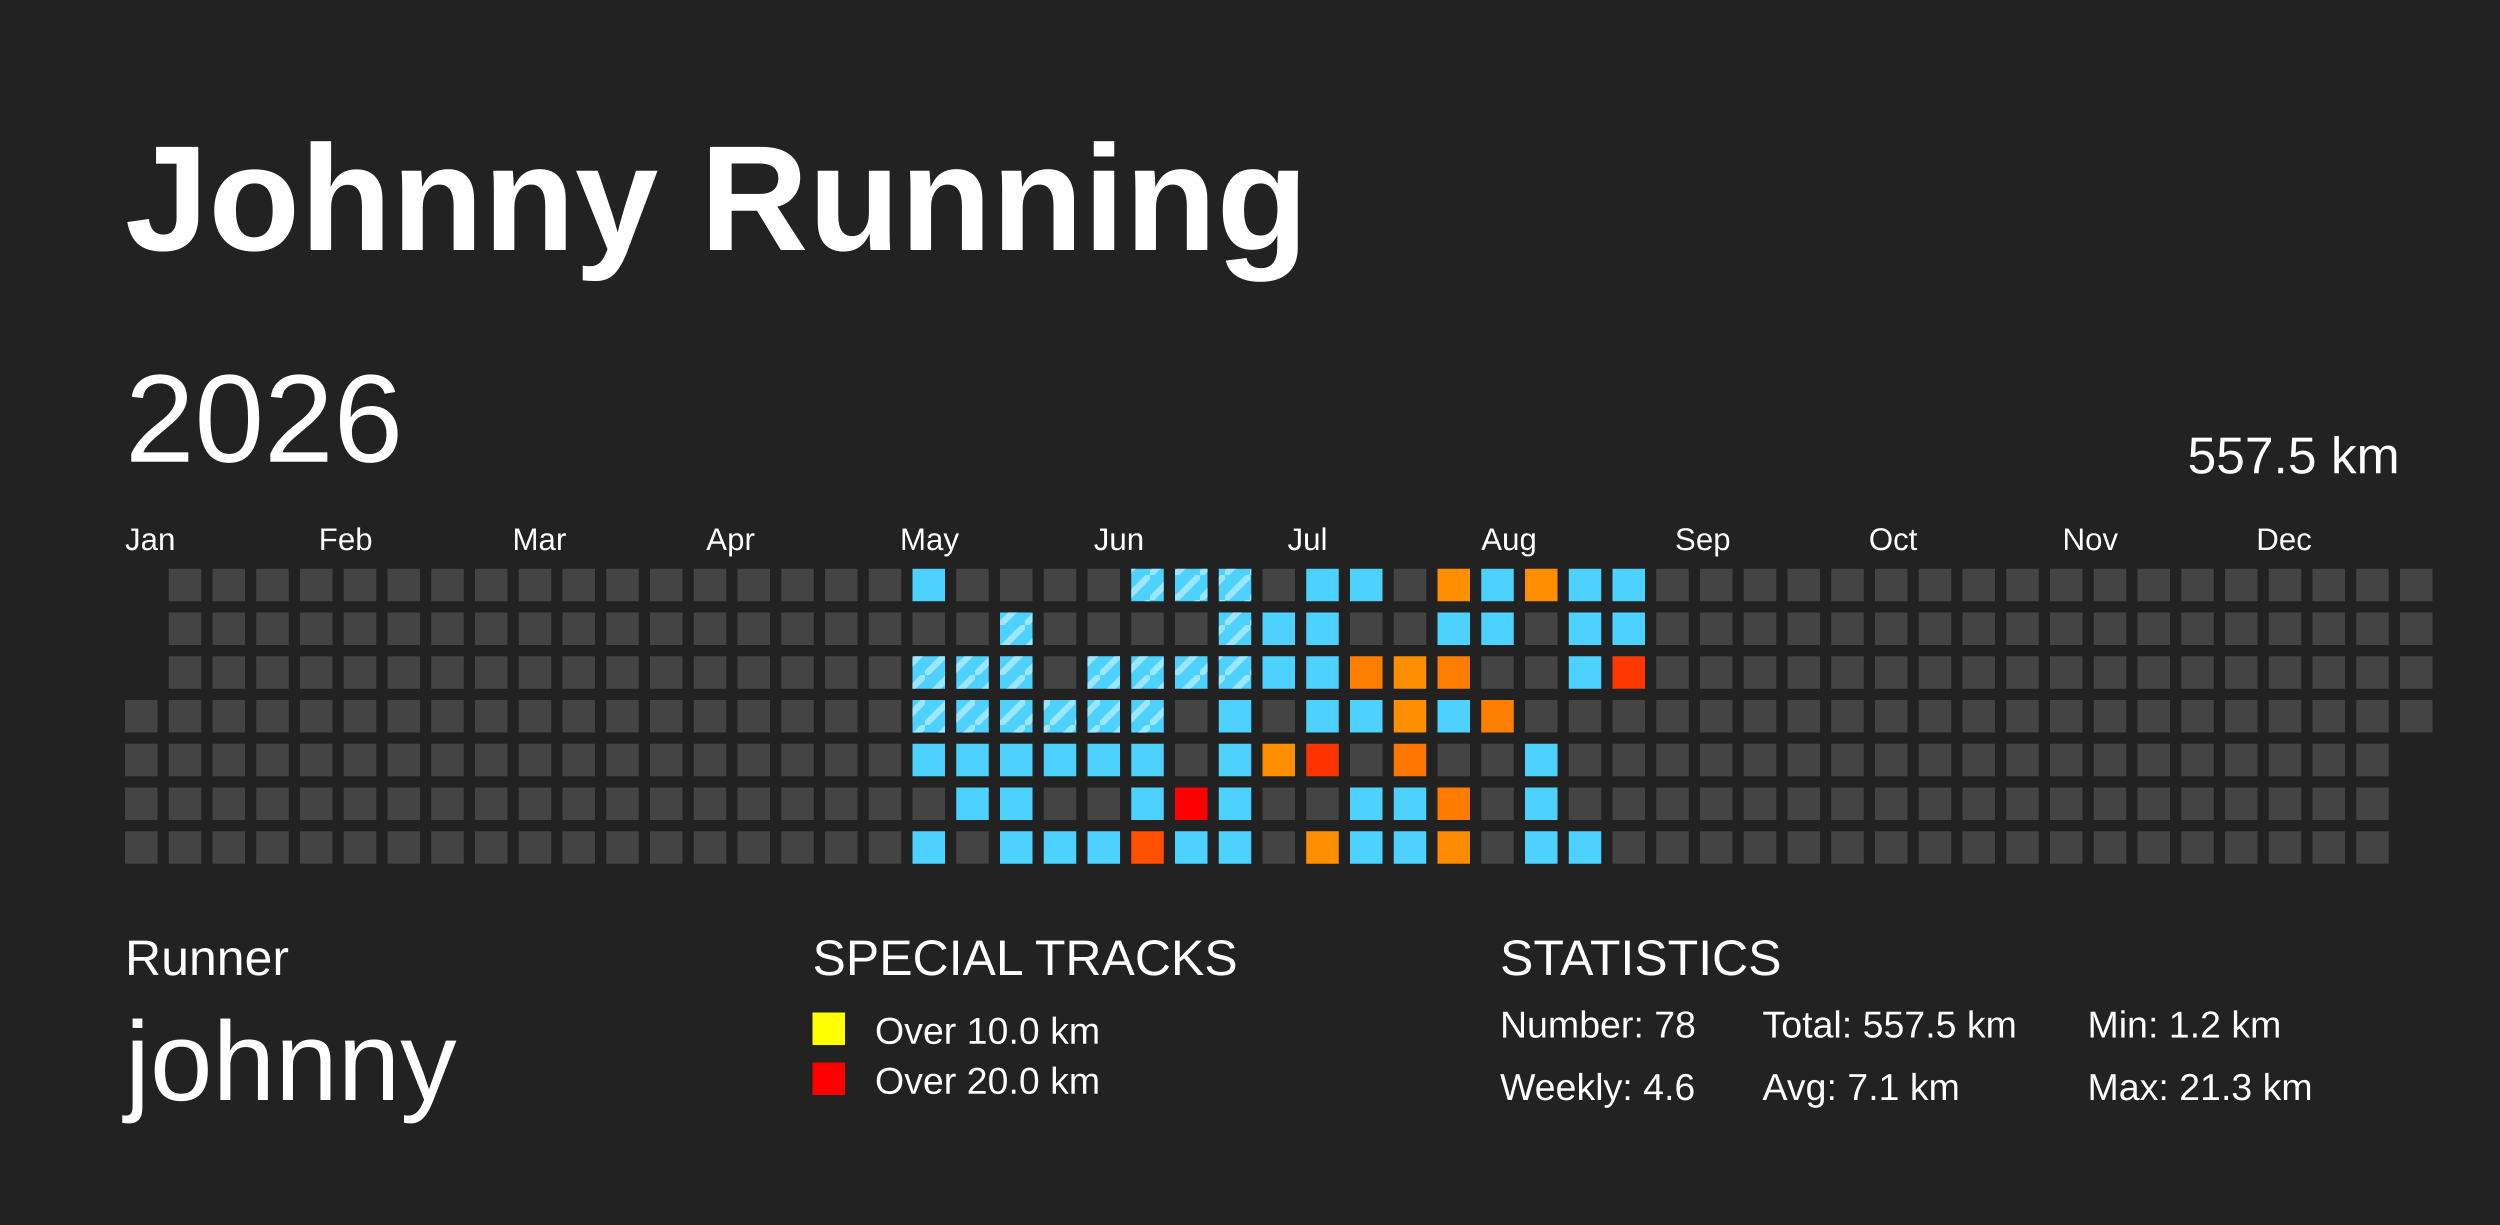
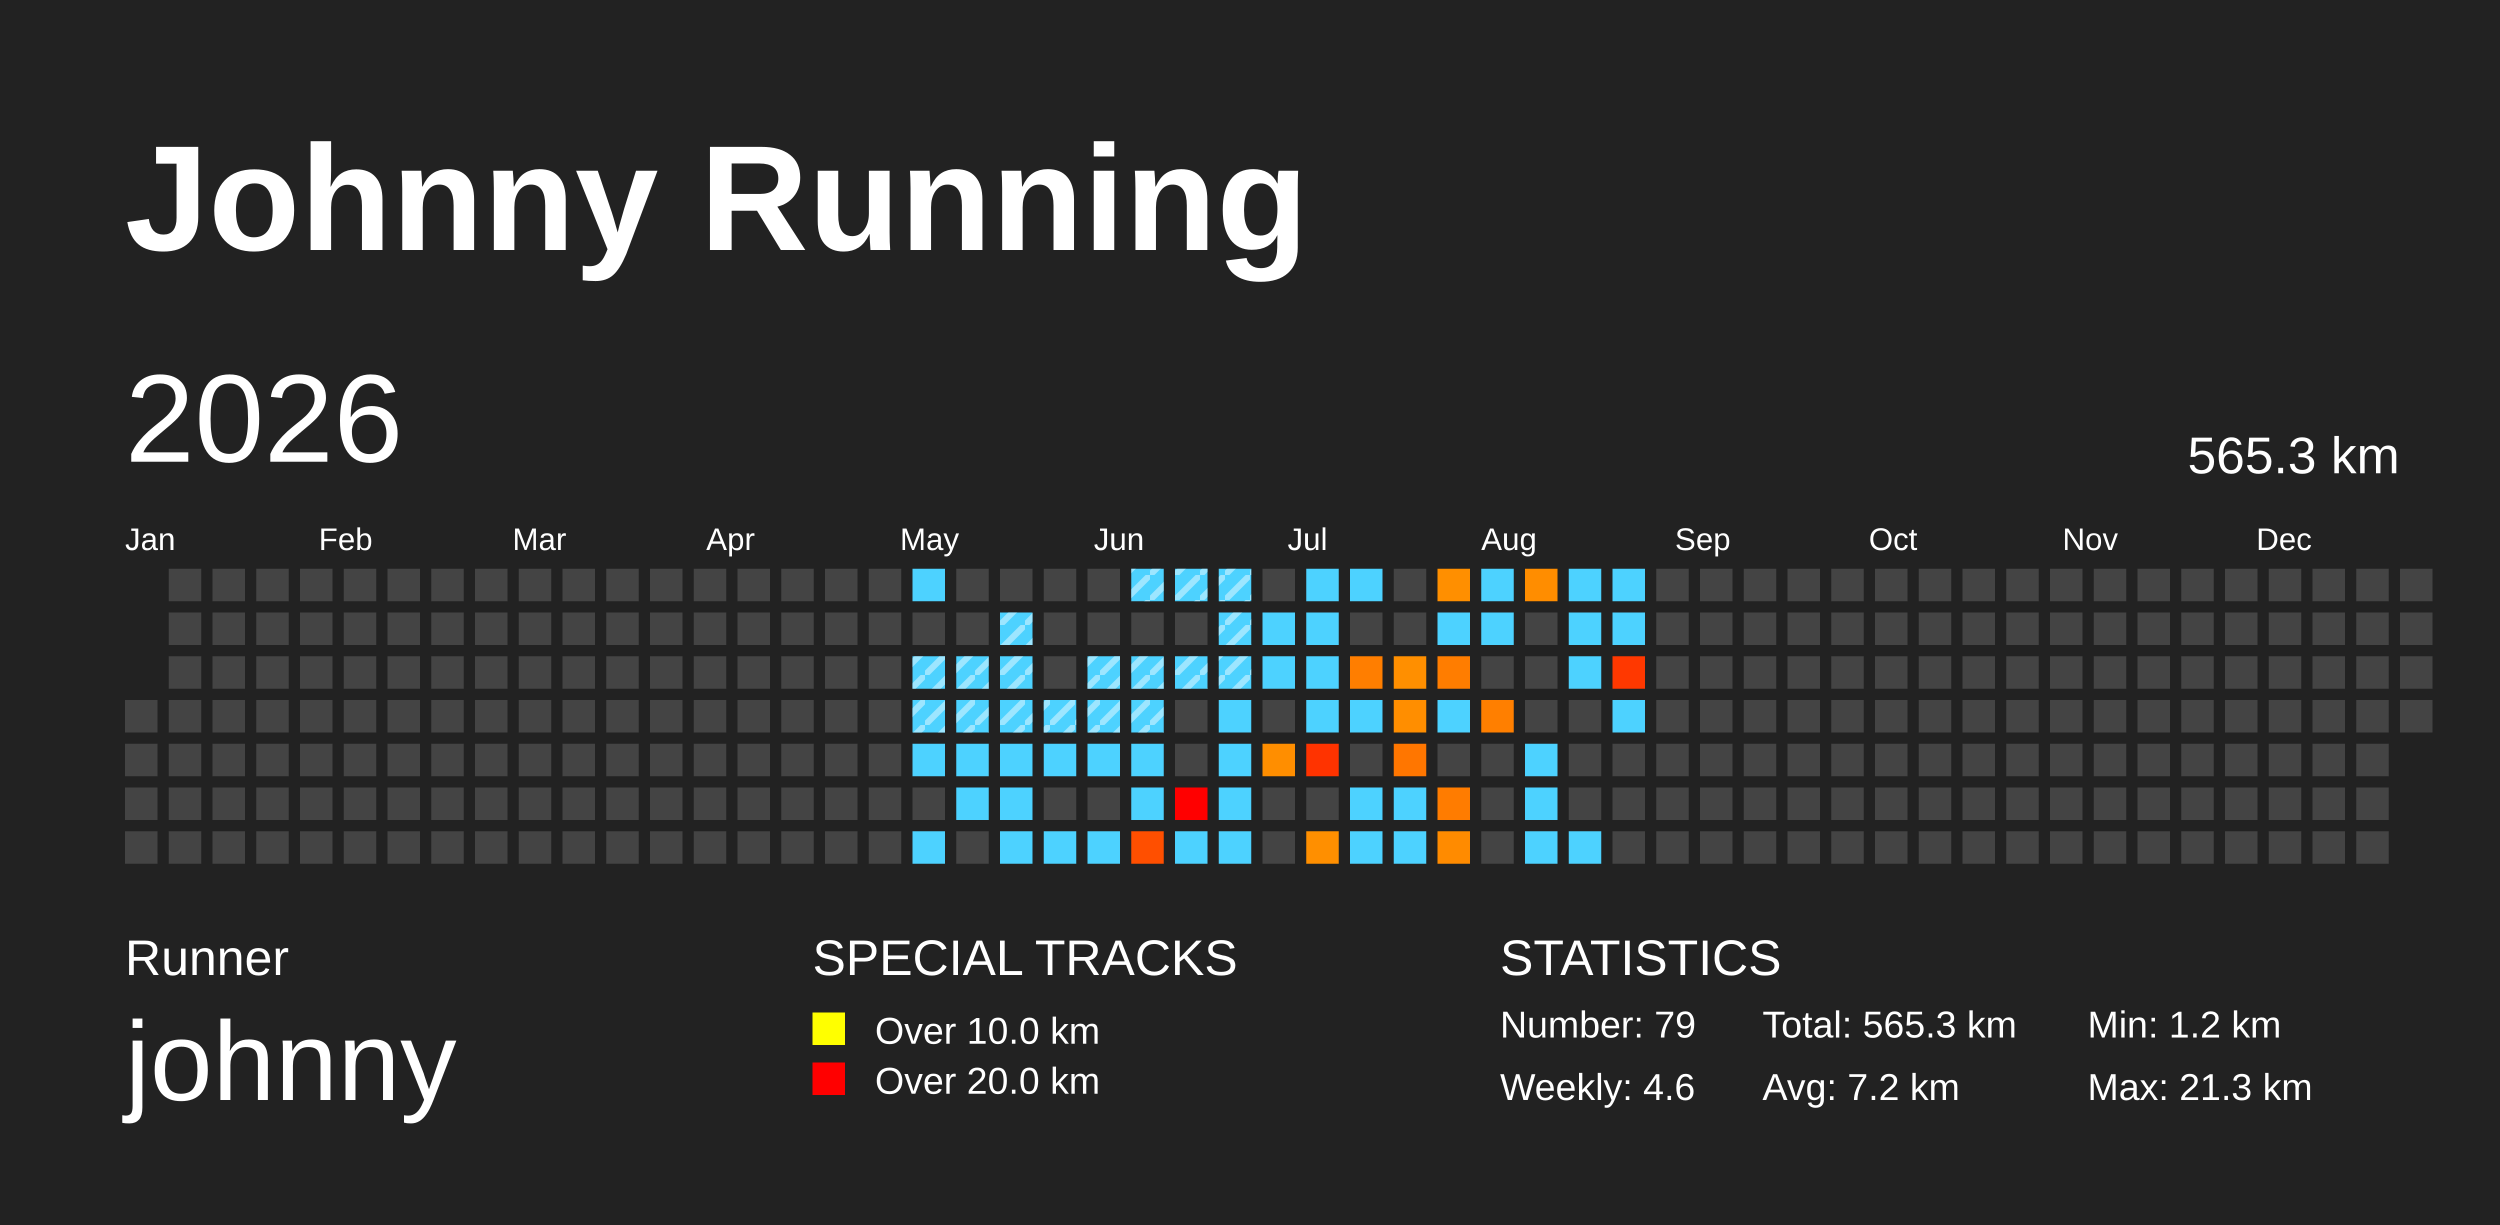
<svg xmlns="http://www.w3.org/2000/svg" baseProfile="full" height="98mm" version="1.1" viewBox="0,0,200,98" width="200mm">
  <defs>
    <pattern height="2" id="indoor-stripe" patternUnits="userSpaceOnUse" width="2">
      <line stroke="white" stroke-opacity="0.45" stroke-width="0.5" x1="0" x2="2" y1="2" y2="0" />
    </pattern>
  </defs>
  <rect fill="#222222" height="98" width="200" x="0" y="0" />
  <text fill="#FFFFFF" style="font-size:12px; font-family:Arial; font-weight:bold;" x="10" y="20">Johnny Running</text>
  <text fill="#FFFFFF" style="font-size:4px; font-family:Arial" x="10" y="78">Runner</text>
  <text fill="#FFFFFF" style="font-size:9px; font-family:Arial" x="10" y="88">johnny</text>
  <text fill="#FFFFFF" style="font-size:4px; font-family:Arial" x="65" y="78">SPECIAL TRACKS</text>
  <rect fill="yellow" height="2.6" width="2.6" x="65" y="81" />
  <text fill="#FFFFFF" style="font-size:3px; font-family:Arial" x="70" y="83.5">Over 10.0 km</text>
  <rect fill="red" height="2.6" width="2.6" x="65" y="85" />
  <text fill="#FFFFFF" style="font-size:3px; font-family:Arial" x="70" y="87.5">Over 20.0 km</text>
  <text fill="#FFFFFF" style="font-size:4px; font-family:Arial" x="120" y="78">STATISTICS</text>
-   <text fill="#FFFFFF" style="font-size:3px; font-family:Arial" x="120" y="83">Number: 78</text>
+   <text fill="#FFFFFF" style="font-size:3px; font-family:Arial" x="120" y="83">Number: 79</text>
  <text fill="#FFFFFF" style="font-size:3px; font-family:Arial" x="120" y="88">Weekly: 4.6</text>
-   <text fill="#FFFFFF" style="font-size:3px; font-family:Arial" x="141" y="83">Total: 557.5 km</text>
-   <text fill="#FFFFFF" style="font-size:3px; font-family:Arial" x="141" y="88">Avg: 7.1 km</text>
+   <text fill="#FFFFFF" style="font-size:3px; font-family:Arial" x="141" y="83">Total: 565.3 km</text>
+   <text fill="#FFFFFF" style="font-size:3px; font-family:Arial" x="141" y="88">Avg: 7.2 km</text>
  <text fill="#FFFFFF" style="font-size:3px; font-family:Arial" x="167" y="83">Min: 1.2 km</text>
  <text fill="#FFFFFF" style="font-size:3px; font-family:Arial" x="167" y="88">Max: 21.3 km</text>
  <text dominant-baseline="hanging" fill="#FFFFFF" style="font-size:10.0px; font-family:Arial;" x="10" y="30">2026</text>
-   <text dominant-baseline="hanging" fill="#FFFFFF" style="font-size:4.125px; font-family:Arial;" x="175" y="35">557.5 km</text>
+   <text dominant-baseline="hanging" fill="#FFFFFF" style="font-size:4.125px; font-family:Arial;" x="175" y="35">565.3 km</text>
  <text fill="#FFFFFF" style="font-size:2.5px; font-family:Arial" x="10.0" y="44">Jan</text>
  <text fill="#FFFFFF" style="font-size:2.5px; font-family:Arial" x="25.5" y="44">Feb</text>
  <text fill="#FFFFFF" style="font-size:2.5px; font-family:Arial" x="41.0" y="44">Mar</text>
  <text fill="#FFFFFF" style="font-size:2.5px; font-family:Arial" x="56.5" y="44">Apr</text>
  <text fill="#FFFFFF" style="font-size:2.5px; font-family:Arial" x="72.0" y="44">May</text>
  <text fill="#FFFFFF" style="font-size:2.5px; font-family:Arial" x="87.5" y="44">Jun</text>
  <text fill="#FFFFFF" style="font-size:2.5px; font-family:Arial" x="103.0" y="44">Jul</text>
  <text fill="#FFFFFF" style="font-size:2.5px; font-family:Arial" x="118.5" y="44">Aug</text>
  <text fill="#FFFFFF" style="font-size:2.5px; font-family:Arial" x="134.0" y="44">Sep</text>
  <text fill="#FFFFFF" style="font-size:2.5px; font-family:Arial" x="149.5" y="44">Oct</text>
  <text fill="#FFFFFF" style="font-size:2.5px; font-family:Arial" x="165.0" y="44">Nov</text>
  <text fill="#FFFFFF" style="font-size:2.5px; font-family:Arial" x="180.5" y="44">Dec</text>
  <rect fill="#444444" height="2.6" width="2.6" x="10.0" y="56.0" />
  <rect fill="#444444" height="2.6" width="2.6" x="10.0" y="59.5" />
  <rect fill="#444444" height="2.6" width="2.6" x="10.0" y="63.0" />
  <rect fill="#444444" height="2.6" width="2.6" x="10.0" y="66.5" />
  <rect fill="#444444" height="2.6" width="2.6" x="13.5" y="45.5" />
  <rect fill="#444444" height="2.6" width="2.6" x="13.5" y="49.0" />
  <rect fill="#444444" height="2.6" width="2.6" x="13.5" y="52.5" />
  <rect fill="#444444" height="2.6" width="2.6" x="13.5" y="56.0" />
  <rect fill="#444444" height="2.6" width="2.6" x="13.5" y="59.5" />
  <rect fill="#444444" height="2.6" width="2.6" x="13.5" y="63.0" />
  <rect fill="#444444" height="2.6" width="2.6" x="13.5" y="66.5" />
  <rect fill="#444444" height="2.6" width="2.6" x="17.0" y="45.5" />
  <rect fill="#444444" height="2.6" width="2.6" x="17.0" y="49.0" />
  <rect fill="#444444" height="2.6" width="2.6" x="17.0" y="52.5" />
  <rect fill="#444444" height="2.6" width="2.6" x="17.0" y="56.0" />
  <rect fill="#444444" height="2.6" width="2.6" x="17.0" y="59.5" />
  <rect fill="#444444" height="2.6" width="2.6" x="17.0" y="63.0" />
  <rect fill="#444444" height="2.6" width="2.6" x="17.0" y="66.5" />
  <rect fill="#444444" height="2.6" width="2.6" x="20.5" y="45.5" />
  <rect fill="#444444" height="2.6" width="2.6" x="20.5" y="49.0" />
  <rect fill="#444444" height="2.6" width="2.6" x="20.5" y="52.5" />
  <rect fill="#444444" height="2.6" width="2.6" x="20.5" y="56.0" />
  <rect fill="#444444" height="2.6" width="2.6" x="20.5" y="59.5" />
  <rect fill="#444444" height="2.6" width="2.6" x="20.5" y="63.0" />
  <rect fill="#444444" height="2.6" width="2.6" x="20.5" y="66.5" />
  <rect fill="#444444" height="2.6" width="2.6" x="24.0" y="45.5" />
  <rect fill="#444444" height="2.6" width="2.6" x="24.0" y="49.0" />
  <rect fill="#444444" height="2.6" width="2.6" x="24.0" y="52.5" />
  <rect fill="#444444" height="2.6" width="2.6" x="24.0" y="56.0" />
  <rect fill="#444444" height="2.6" width="2.6" x="24.0" y="59.5" />
  <rect fill="#444444" height="2.6" width="2.6" x="24.0" y="63.0" />
  <rect fill="#444444" height="2.6" width="2.6" x="24.0" y="66.5" />
  <rect fill="#444444" height="2.6" width="2.6" x="27.5" y="45.5" />
  <rect fill="#444444" height="2.6" width="2.6" x="27.5" y="49.0" />
  <rect fill="#444444" height="2.6" width="2.6" x="27.5" y="52.5" />
  <rect fill="#444444" height="2.6" width="2.6" x="27.5" y="56.0" />
  <rect fill="#444444" height="2.6" width="2.6" x="27.5" y="59.5" />
  <rect fill="#444444" height="2.6" width="2.6" x="27.5" y="63.0" />
  <rect fill="#444444" height="2.6" width="2.6" x="27.5" y="66.5" />
  <rect fill="#444444" height="2.6" width="2.6" x="31.0" y="45.5" />
  <rect fill="#444444" height="2.6" width="2.6" x="31.0" y="49.0" />
  <rect fill="#444444" height="2.6" width="2.6" x="31.0" y="52.5" />
  <rect fill="#444444" height="2.6" width="2.6" x="31.0" y="56.0" />
  <rect fill="#444444" height="2.6" width="2.6" x="31.0" y="59.5" />
  <rect fill="#444444" height="2.6" width="2.6" x="31.0" y="63.0" />
  <rect fill="#444444" height="2.6" width="2.6" x="31.0" y="66.5" />
  <rect fill="#444444" height="2.6" width="2.6" x="34.5" y="45.5" />
  <rect fill="#444444" height="2.6" width="2.6" x="34.5" y="49.0" />
  <rect fill="#444444" height="2.6" width="2.6" x="34.5" y="52.5" />
  <rect fill="#444444" height="2.6" width="2.6" x="34.5" y="56.0" />
  <rect fill="#444444" height="2.6" width="2.6" x="34.5" y="59.5" />
  <rect fill="#444444" height="2.6" width="2.6" x="34.5" y="63.0" />
  <rect fill="#444444" height="2.6" width="2.6" x="34.5" y="66.5" />
  <rect fill="#444444" height="2.6" width="2.6" x="38.0" y="45.5" />
  <rect fill="#444444" height="2.6" width="2.6" x="38.0" y="49.0" />
  <rect fill="#444444" height="2.6" width="2.6" x="38.0" y="52.5" />
  <rect fill="#444444" height="2.6" width="2.6" x="38.0" y="56.0" />
  <rect fill="#444444" height="2.6" width="2.6" x="38.0" y="59.5" />
  <rect fill="#444444" height="2.6" width="2.6" x="38.0" y="63.0" />
  <rect fill="#444444" height="2.6" width="2.6" x="38.0" y="66.5" />
  <rect fill="#444444" height="2.6" width="2.6" x="41.5" y="45.5" />
  <rect fill="#444444" height="2.6" width="2.6" x="41.5" y="49.0" />
  <rect fill="#444444" height="2.6" width="2.6" x="41.5" y="52.5" />
  <rect fill="#444444" height="2.6" width="2.6" x="41.5" y="56.0" />
  <rect fill="#444444" height="2.6" width="2.6" x="41.5" y="59.5" />
  <rect fill="#444444" height="2.6" width="2.6" x="41.5" y="63.0" />
  <rect fill="#444444" height="2.6" width="2.6" x="41.5" y="66.5" />
  <rect fill="#444444" height="2.6" width="2.6" x="45.0" y="45.5" />
  <rect fill="#444444" height="2.6" width="2.6" x="45.0" y="49.0" />
  <rect fill="#444444" height="2.6" width="2.6" x="45.0" y="52.5" />
  <rect fill="#444444" height="2.6" width="2.6" x="45.0" y="56.0" />
  <rect fill="#444444" height="2.6" width="2.6" x="45.0" y="59.5" />
  <rect fill="#444444" height="2.6" width="2.6" x="45.0" y="63.0" />
  <rect fill="#444444" height="2.6" width="2.6" x="45.0" y="66.5" />
  <rect fill="#444444" height="2.6" width="2.6" x="48.5" y="45.5" />
  <rect fill="#444444" height="2.6" width="2.6" x="48.5" y="49.0" />
  <rect fill="#444444" height="2.6" width="2.6" x="48.5" y="52.5" />
  <rect fill="#444444" height="2.6" width="2.6" x="48.5" y="56.0" />
  <rect fill="#444444" height="2.6" width="2.6" x="48.5" y="59.5" />
  <rect fill="#444444" height="2.6" width="2.6" x="48.5" y="63.0" />
  <rect fill="#444444" height="2.6" width="2.6" x="48.5" y="66.5" />
  <rect fill="#444444" height="2.6" width="2.6" x="52.0" y="45.5" />
  <rect fill="#444444" height="2.6" width="2.6" x="52.0" y="49.0" />
  <rect fill="#444444" height="2.6" width="2.6" x="52.0" y="52.5" />
  <rect fill="#444444" height="2.6" width="2.6" x="52.0" y="56.0" />
  <rect fill="#444444" height="2.6" width="2.6" x="52.0" y="59.5" />
  <rect fill="#444444" height="2.6" width="2.6" x="52.0" y="63.0" />
  <rect fill="#444444" height="2.6" width="2.6" x="52.0" y="66.5" />
  <rect fill="#444444" height="2.6" width="2.6" x="55.5" y="45.5" />
  <rect fill="#444444" height="2.6" width="2.6" x="55.5" y="49.0" />
  <rect fill="#444444" height="2.6" width="2.6" x="55.5" y="52.5" />
  <rect fill="#444444" height="2.6" width="2.6" x="55.5" y="56.0" />
  <rect fill="#444444" height="2.6" width="2.6" x="55.5" y="59.5" />
  <rect fill="#444444" height="2.6" width="2.6" x="55.5" y="63.0" />
  <rect fill="#444444" height="2.6" width="2.6" x="55.5" y="66.5" />
  <rect fill="#444444" height="2.6" width="2.6" x="59.0" y="45.5" />
  <rect fill="#444444" height="2.6" width="2.6" x="59.0" y="49.0" />
  <rect fill="#444444" height="2.6" width="2.6" x="59.0" y="52.5" />
  <rect fill="#444444" height="2.6" width="2.6" x="59.0" y="56.0" />
  <rect fill="#444444" height="2.6" width="2.6" x="59.0" y="59.5" />
  <rect fill="#444444" height="2.6" width="2.6" x="59.0" y="63.0" />
  <rect fill="#444444" height="2.6" width="2.6" x="59.0" y="66.5" />
  <rect fill="#444444" height="2.6" width="2.6" x="62.5" y="45.5" />
  <rect fill="#444444" height="2.6" width="2.6" x="62.5" y="49.0" />
  <rect fill="#444444" height="2.6" width="2.6" x="62.5" y="52.5" />
  <rect fill="#444444" height="2.6" width="2.6" x="62.5" y="56.0" />
  <rect fill="#444444" height="2.6" width="2.6" x="62.5" y="59.5" />
  <rect fill="#444444" height="2.6" width="2.6" x="62.5" y="63.0" />
  <rect fill="#444444" height="2.6" width="2.6" x="62.5" y="66.5" />
  <rect fill="#444444" height="2.6" width="2.6" x="66.0" y="45.5" />
  <rect fill="#444444" height="2.6" width="2.6" x="66.0" y="49.0" />
  <rect fill="#444444" height="2.6" width="2.6" x="66.0" y="52.5" />
  <rect fill="#444444" height="2.6" width="2.6" x="66.0" y="56.0" />
  <rect fill="#444444" height="2.6" width="2.6" x="66.0" y="59.5" />
  <rect fill="#444444" height="2.6" width="2.6" x="66.0" y="63.0" />
  <rect fill="#444444" height="2.6" width="2.6" x="66.0" y="66.5" />
  <rect fill="#444444" height="2.6" width="2.6" x="69.5" y="45.5" />
  <rect fill="#444444" height="2.6" width="2.6" x="69.5" y="49.0" />
  <rect fill="#444444" height="2.6" width="2.6" x="69.5" y="52.5" />
  <rect fill="#444444" height="2.6" width="2.6" x="69.5" y="56.0" />
  <rect fill="#444444" height="2.6" width="2.6" x="69.5" y="59.5" />
  <rect fill="#444444" height="2.6" width="2.6" x="69.5" y="63.0" />
  <rect fill="#444444" height="2.6" width="2.6" x="69.5" y="66.5" />
  <rect fill="#4dd2ff" height="2.6" width="2.6" x="73.0" y="45.5" />
  <rect fill="#444444" height="2.6" width="2.6" x="73.0" y="49.0" />
  <rect fill="#4dd2ff" height="2.6" width="2.6" x="73.0" y="52.5" />
  <rect fill="url(#indoor-stripe)" height="2.6" style="pointer-events: none;" width="2.6" x="73.0" y="52.5" />
  <rect fill="#4dd2ff" height="2.6" width="2.6" x="73.0" y="56.0" />
  <rect fill="url(#indoor-stripe)" height="2.6" style="pointer-events: none;" width="2.6" x="73.0" y="56.0" />
  <rect fill="#4dd2ff" height="2.6" width="2.6" x="73.0" y="59.5" />
  <rect fill="#444444" height="2.6" width="2.6" x="73.0" y="63.0" />
  <rect fill="#4dd2ff" height="2.6" width="2.6" x="73.0" y="66.5" />
  <rect fill="#444444" height="2.6" width="2.6" x="76.5" y="45.5" />
  <rect fill="#444444" height="2.6" width="2.6" x="76.5" y="49.0" />
  <rect fill="#4dd2ff" height="2.6" width="2.6" x="76.5" y="52.5" />
  <rect fill="url(#indoor-stripe)" height="2.6" style="pointer-events: none;" width="2.6" x="76.5" y="52.5" />
  <rect fill="#4dd2ff" height="2.6" width="2.6" x="76.5" y="56.0" />
  <rect fill="url(#indoor-stripe)" height="2.6" style="pointer-events: none;" width="2.6" x="76.5" y="56.0" />
  <rect fill="#4dd2ff" height="2.6" width="2.6" x="76.5" y="59.5" />
  <rect fill="#4dd2ff" height="2.6" width="2.6" x="76.5" y="63.0" />
  <rect fill="#444444" height="2.6" width="2.6" x="76.5" y="66.5" />
  <rect fill="#444444" height="2.6" width="2.6" x="80.0" y="45.5" />
  <rect fill="#4dd2ff" height="2.6" width="2.6" x="80.0" y="49.0" />
  <rect fill="url(#indoor-stripe)" height="2.6" style="pointer-events: none;" width="2.6" x="80.0" y="49.0" />
  <rect fill="#4dd2ff" height="2.6" width="2.6" x="80.0" y="52.5" />
  <rect fill="url(#indoor-stripe)" height="2.6" style="pointer-events: none;" width="2.6" x="80.0" y="52.5" />
  <rect fill="#4dd2ff" height="2.6" width="2.6" x="80.0" y="56.0" />
  <rect fill="url(#indoor-stripe)" height="2.6" style="pointer-events: none;" width="2.6" x="80.0" y="56.0" />
  <rect fill="#4dd2ff" height="2.6" width="2.6" x="80.0" y="59.5" />
  <rect fill="#4dd2ff" height="2.6" width="2.6" x="80.0" y="63.0" />
  <rect fill="#4dd2ff" height="2.6" width="2.6" x="80.0" y="66.5" />
  <rect fill="#444444" height="2.6" width="2.6" x="83.5" y="45.5" />
  <rect fill="#444444" height="2.6" width="2.6" x="83.5" y="49.0" />
  <rect fill="#444444" height="2.6" width="2.6" x="83.5" y="52.5" />
  <rect fill="#4dd2ff" height="2.6" width="2.6" x="83.5" y="56.0" />
  <rect fill="url(#indoor-stripe)" height="2.6" style="pointer-events: none;" width="2.6" x="83.5" y="56.0" />
  <rect fill="#4dd2ff" height="2.6" width="2.6" x="83.5" y="59.5" />
  <rect fill="#444444" height="2.6" width="2.6" x="83.5" y="63.0" />
  <rect fill="#4dd2ff" height="2.6" width="2.6" x="83.5" y="66.5" />
  <rect fill="#444444" height="2.6" width="2.6" x="87.0" y="45.5" />
  <rect fill="#444444" height="2.6" width="2.6" x="87.0" y="49.0" />
  <rect fill="#4dd2ff" height="2.6" width="2.6" x="87.0" y="52.5" />
  <rect fill="url(#indoor-stripe)" height="2.6" style="pointer-events: none;" width="2.6" x="87.0" y="52.5" />
  <rect fill="#4dd2ff" height="2.6" width="2.6" x="87.0" y="56.0" />
  <rect fill="url(#indoor-stripe)" height="2.6" style="pointer-events: none;" width="2.6" x="87.0" y="56.0" />
  <rect fill="#4dd2ff" height="2.6" width="2.6" x="87.0" y="59.5" />
  <rect fill="#444444" height="2.6" width="2.6" x="87.0" y="63.0" />
  <rect fill="#4dd2ff" height="2.6" width="2.6" x="87.0" y="66.5" />
  <rect fill="#4dd2ff" height="2.6" width="2.6" x="90.5" y="45.5" />
  <rect fill="url(#indoor-stripe)" height="2.6" style="pointer-events: none;" width="2.6" x="90.5" y="45.5" />
  <rect fill="#444444" height="2.6" width="2.6" x="90.5" y="49.0" />
  <rect fill="#4dd2ff" height="2.6" width="2.6" x="90.5" y="52.5" />
  <rect fill="url(#indoor-stripe)" height="2.6" style="pointer-events: none;" width="2.6" x="90.5" y="52.5" />
  <rect fill="#4dd2ff" height="2.6" width="2.6" x="90.5" y="56.0" />
  <rect fill="url(#indoor-stripe)" height="2.6" style="pointer-events: none;" width="2.6" x="90.5" y="56.0" />
  <rect fill="#4dd2ff" height="2.6" width="2.6" x="90.5" y="59.5" />
  <rect fill="#4dd2ff" height="2.6" width="2.6" x="90.5" y="63.0" />
  <rect fill="#ff4f00" height="2.6" width="2.6" x="90.5" y="66.5" />
  <rect fill="#4dd2ff" height="2.6" width="2.6" x="94.0" y="45.5" />
  <rect fill="url(#indoor-stripe)" height="2.6" style="pointer-events: none;" width="2.6" x="94.0" y="45.5" />
  <rect fill="#444444" height="2.6" width="2.6" x="94.0" y="49.0" />
  <rect fill="#4dd2ff" height="2.6" width="2.6" x="94.0" y="52.5" />
  <rect fill="url(#indoor-stripe)" height="2.6" style="pointer-events: none;" width="2.6" x="94.0" y="52.5" />
  <rect fill="#444444" height="2.6" width="2.6" x="94.0" y="56.0" />
  <rect fill="#444444" height="2.6" width="2.6" x="94.0" y="59.5" />
  <rect fill="red" height="2.6" width="2.6" x="94.0" y="63.0" />
  <rect fill="#4dd2ff" height="2.6" width="2.6" x="94.0" y="66.5" />
  <rect fill="#4dd2ff" height="2.6" width="2.6" x="97.5" y="45.5" />
  <rect fill="url(#indoor-stripe)" height="2.6" style="pointer-events: none;" width="2.6" x="97.5" y="45.5" />
  <rect fill="#4dd2ff" height="2.6" width="2.6" x="97.5" y="49.0" />
  <rect fill="url(#indoor-stripe)" height="2.6" style="pointer-events: none;" width="2.6" x="97.5" y="49.0" />
  <rect fill="#4dd2ff" height="2.6" width="2.6" x="97.5" y="52.5" />
  <rect fill="url(#indoor-stripe)" height="2.6" style="pointer-events: none;" width="2.6" x="97.5" y="52.5" />
  <rect fill="#4dd2ff" height="2.6" width="2.6" x="97.5" y="56.0" />
  <rect fill="#4dd2ff" height="2.6" width="2.6" x="97.5" y="59.5" />
  <rect fill="#4dd2ff" height="2.6" width="2.6" x="97.5" y="63.0" />
  <rect fill="#4dd2ff" height="2.6" width="2.6" x="97.5" y="66.5" />
  <rect fill="#444444" height="2.6" width="2.6" x="101.0" y="45.5" />
  <rect fill="#4dd2ff" height="2.6" width="2.6" x="101.0" y="49.0" />
  <rect fill="#4dd2ff" height="2.6" width="2.6" x="101.0" y="52.5" />
  <rect fill="#444444" height="2.6" width="2.6" x="101.0" y="56.0" />
  <rect fill="#ff8e00" height="2.6" width="2.6" x="101.0" y="59.5" />
  <rect fill="#444444" height="2.6" width="2.6" x="101.0" y="63.0" />
  <rect fill="#444444" height="2.6" width="2.6" x="101.0" y="66.5" />
  <rect fill="#4dd2ff" height="2.6" width="2.6" x="104.5" y="45.5" />
  <rect fill="#4dd2ff" height="2.6" width="2.6" x="104.5" y="49.0" />
  <rect fill="#4dd2ff" height="2.6" width="2.6" x="104.5" y="52.5" />
  <rect fill="#4dd2ff" height="2.6" width="2.6" x="104.5" y="56.0" />
  <rect fill="#ff3300" height="2.6" width="2.6" x="104.5" y="59.5" />
  <rect fill="#444444" height="2.6" width="2.6" x="104.5" y="63.0" />
  <rect fill="#ff8f00" height="2.6" width="2.6" x="104.5" y="66.5" />
  <rect fill="#4dd2ff" height="2.6" width="2.6" x="108.0" y="45.5" />
  <rect fill="#444444" height="2.6" width="2.6" x="108.0" y="49.0" />
  <rect fill="#ff7e00" height="2.6" width="2.6" x="108.0" y="52.5" />
  <rect fill="#4dd2ff" height="2.6" width="2.6" x="108.0" y="56.0" />
  <rect fill="#444444" height="2.6" width="2.6" x="108.0" y="59.5" />
  <rect fill="#4dd2ff" height="2.6" width="2.6" x="108.0" y="63.0" />
  <rect fill="#4dd2ff" height="2.6" width="2.6" x="108.0" y="66.5" />
  <rect fill="#444444" height="2.6" width="2.6" x="111.5" y="45.5" />
  <rect fill="#444444" height="2.6" width="2.6" x="111.5" y="49.0" />
  <rect fill="#ff8f00" height="2.6" width="2.6" x="111.5" y="52.5" />
  <rect fill="#ff8e00" height="2.6" width="2.6" x="111.5" y="56.0" />
  <rect fill="#ff7600" height="2.6" width="2.6" x="111.5" y="59.5" />
  <rect fill="#4dd2ff" height="2.6" width="2.6" x="111.5" y="63.0" />
  <rect fill="#4dd2ff" height="2.6" width="2.6" x="111.5" y="66.5" />
  <rect fill="#ff8f00" height="2.6" width="2.6" x="115.0" y="45.5" />
  <rect fill="#4dd2ff" height="2.6" width="2.6" x="115.0" y="49.0" />
  <rect fill="#ff7d00" height="2.6" width="2.6" x="115.0" y="52.5" />
  <rect fill="#4dd2ff" height="2.6" width="2.6" x="115.0" y="56.0" />
  <rect fill="#444444" height="2.6" width="2.6" x="115.0" y="59.5" />
  <rect fill="#ff7c00" height="2.6" width="2.6" x="115.0" y="63.0" />
  <rect fill="#ff8b00" height="2.6" width="2.6" x="115.0" y="66.5" />
  <rect fill="#4dd2ff" height="2.6" width="2.6" x="118.5" y="45.5" />
  <rect fill="#4dd2ff" height="2.6" width="2.6" x="118.5" y="49.0" />
  <rect fill="#444444" height="2.6" width="2.6" x="118.5" y="52.5" />
  <rect fill="#ff7f00" height="2.6" width="2.6" x="118.5" y="56.0" />
  <rect fill="#444444" height="2.6" width="2.6" x="118.5" y="59.5" />
  <rect fill="#444444" height="2.6" width="2.6" x="118.5" y="63.0" />
  <rect fill="#444444" height="2.6" width="2.6" x="118.5" y="66.5" />
  <rect fill="#ff8d00" height="2.6" width="2.6" x="122.0" y="45.5" />
  <rect fill="#444444" height="2.6" width="2.6" x="122.0" y="49.0" />
  <rect fill="#444444" height="2.6" width="2.6" x="122.0" y="52.5" />
  <rect fill="#444444" height="2.6" width="2.6" x="122.0" y="56.0" />
  <rect fill="#4dd2ff" height="2.6" width="2.6" x="122.0" y="59.5" />
  <rect fill="#4dd2ff" height="2.6" width="2.6" x="122.0" y="63.0" />
  <rect fill="#4dd2ff" height="2.6" width="2.6" x="122.0" y="66.5" />
  <rect fill="#4dd2ff" height="2.6" width="2.6" x="125.5" y="45.5" />
  <rect fill="#4dd2ff" height="2.6" width="2.6" x="125.5" y="49.0" />
  <rect fill="#4dd2ff" height="2.6" width="2.6" x="125.5" y="52.5" />
  <rect fill="#444444" height="2.6" width="2.6" x="125.5" y="56.0" />
  <rect fill="#444444" height="2.6" width="2.6" x="125.5" y="59.5" />
  <rect fill="#444444" height="2.6" width="2.6" x="125.5" y="63.0" />
  <rect fill="#4dd2ff" height="2.6" width="2.6" x="125.5" y="66.5" />
  <rect fill="#4dd2ff" height="2.6" width="2.6" x="129.0" y="45.5" />
  <rect fill="#4dd2ff" height="2.6" width="2.6" x="129.0" y="49.0" />
  <rect fill="#ff3800" height="2.6" width="2.6" x="129.0" y="52.5" />
-   <rect fill="#444444" height="2.6" width="2.6" x="129.0" y="56.0" />
+   <rect fill="#4dd2ff" height="2.6" width="2.6" x="129.0" y="56.0" />
  <rect fill="#444444" height="2.6" width="2.6" x="129.0" y="59.5" />
  <rect fill="#444444" height="2.6" width="2.6" x="129.0" y="63.0" />
  <rect fill="#444444" height="2.6" width="2.6" x="129.0" y="66.5" />
  <rect fill="#444444" height="2.6" width="2.6" x="132.5" y="45.5" />
  <rect fill="#444444" height="2.6" width="2.6" x="132.5" y="49.0" />
  <rect fill="#444444" height="2.6" width="2.6" x="132.5" y="52.5" />
  <rect fill="#444444" height="2.6" width="2.6" x="132.5" y="56.0" />
  <rect fill="#444444" height="2.6" width="2.6" x="132.5" y="59.5" />
  <rect fill="#444444" height="2.6" width="2.6" x="132.5" y="63.0" />
  <rect fill="#444444" height="2.6" width="2.6" x="132.5" y="66.5" />
  <rect fill="#444444" height="2.6" width="2.6" x="136.0" y="45.5" />
  <rect fill="#444444" height="2.6" width="2.6" x="136.0" y="49.0" />
  <rect fill="#444444" height="2.6" width="2.6" x="136.0" y="52.5" />
  <rect fill="#444444" height="2.6" width="2.6" x="136.0" y="56.0" />
  <rect fill="#444444" height="2.6" width="2.6" x="136.0" y="59.5" />
  <rect fill="#444444" height="2.6" width="2.6" x="136.0" y="63.0" />
  <rect fill="#444444" height="2.6" width="2.6" x="136.0" y="66.5" />
  <rect fill="#444444" height="2.6" width="2.6" x="139.5" y="45.5" />
  <rect fill="#444444" height="2.6" width="2.6" x="139.5" y="49.0" />
  <rect fill="#444444" height="2.6" width="2.6" x="139.5" y="52.5" />
  <rect fill="#444444" height="2.6" width="2.6" x="139.5" y="56.0" />
  <rect fill="#444444" height="2.6" width="2.6" x="139.5" y="59.5" />
  <rect fill="#444444" height="2.6" width="2.6" x="139.5" y="63.0" />
  <rect fill="#444444" height="2.6" width="2.6" x="139.5" y="66.5" />
  <rect fill="#444444" height="2.6" width="2.6" x="143.0" y="45.5" />
  <rect fill="#444444" height="2.6" width="2.6" x="143.0" y="49.0" />
  <rect fill="#444444" height="2.6" width="2.6" x="143.0" y="52.5" />
  <rect fill="#444444" height="2.6" width="2.6" x="143.0" y="56.0" />
  <rect fill="#444444" height="2.6" width="2.6" x="143.0" y="59.5" />
  <rect fill="#444444" height="2.6" width="2.6" x="143.0" y="63.0" />
  <rect fill="#444444" height="2.6" width="2.6" x="143.0" y="66.5" />
  <rect fill="#444444" height="2.6" width="2.6" x="146.5" y="45.5" />
  <rect fill="#444444" height="2.6" width="2.6" x="146.5" y="49.0" />
  <rect fill="#444444" height="2.6" width="2.6" x="146.5" y="52.5" />
  <rect fill="#444444" height="2.6" width="2.6" x="146.5" y="56.0" />
  <rect fill="#444444" height="2.6" width="2.6" x="146.5" y="59.5" />
  <rect fill="#444444" height="2.6" width="2.6" x="146.5" y="63.0" />
  <rect fill="#444444" height="2.6" width="2.6" x="146.5" y="66.5" />
  <rect fill="#444444" height="2.6" width="2.6" x="150.0" y="45.5" />
  <rect fill="#444444" height="2.6" width="2.6" x="150.0" y="49.0" />
  <rect fill="#444444" height="2.6" width="2.6" x="150.0" y="52.5" />
  <rect fill="#444444" height="2.6" width="2.6" x="150.0" y="56.0" />
  <rect fill="#444444" height="2.6" width="2.6" x="150.0" y="59.5" />
  <rect fill="#444444" height="2.6" width="2.6" x="150.0" y="63.0" />
  <rect fill="#444444" height="2.6" width="2.6" x="150.0" y="66.5" />
  <rect fill="#444444" height="2.6" width="2.6" x="153.5" y="45.5" />
  <rect fill="#444444" height="2.6" width="2.6" x="153.5" y="49.0" />
  <rect fill="#444444" height="2.6" width="2.6" x="153.5" y="52.5" />
  <rect fill="#444444" height="2.6" width="2.6" x="153.5" y="56.0" />
  <rect fill="#444444" height="2.6" width="2.6" x="153.5" y="59.5" />
  <rect fill="#444444" height="2.6" width="2.6" x="153.5" y="63.0" />
  <rect fill="#444444" height="2.6" width="2.6" x="153.5" y="66.5" />
  <rect fill="#444444" height="2.6" width="2.6" x="157.0" y="45.5" />
  <rect fill="#444444" height="2.6" width="2.6" x="157.0" y="49.0" />
  <rect fill="#444444" height="2.6" width="2.6" x="157.0" y="52.5" />
  <rect fill="#444444" height="2.6" width="2.6" x="157.0" y="56.0" />
  <rect fill="#444444" height="2.6" width="2.6" x="157.0" y="59.5" />
  <rect fill="#444444" height="2.6" width="2.6" x="157.0" y="63.0" />
  <rect fill="#444444" height="2.6" width="2.6" x="157.0" y="66.5" />
  <rect fill="#444444" height="2.6" width="2.6" x="160.5" y="45.5" />
  <rect fill="#444444" height="2.6" width="2.6" x="160.5" y="49.0" />
  <rect fill="#444444" height="2.6" width="2.6" x="160.5" y="52.5" />
  <rect fill="#444444" height="2.6" width="2.6" x="160.5" y="56.0" />
  <rect fill="#444444" height="2.6" width="2.6" x="160.5" y="59.5" />
  <rect fill="#444444" height="2.6" width="2.6" x="160.5" y="63.0" />
  <rect fill="#444444" height="2.6" width="2.6" x="160.5" y="66.5" />
  <rect fill="#444444" height="2.6" width="2.6" x="164.0" y="45.5" />
  <rect fill="#444444" height="2.6" width="2.6" x="164.0" y="49.0" />
  <rect fill="#444444" height="2.6" width="2.6" x="164.0" y="52.5" />
  <rect fill="#444444" height="2.6" width="2.6" x="164.0" y="56.0" />
  <rect fill="#444444" height="2.6" width="2.6" x="164.0" y="59.5" />
  <rect fill="#444444" height="2.6" width="2.6" x="164.0" y="63.0" />
  <rect fill="#444444" height="2.6" width="2.6" x="164.0" y="66.5" />
  <rect fill="#444444" height="2.6" width="2.6" x="167.5" y="45.5" />
  <rect fill="#444444" height="2.6" width="2.6" x="167.5" y="49.0" />
  <rect fill="#444444" height="2.6" width="2.6" x="167.5" y="52.5" />
  <rect fill="#444444" height="2.6" width="2.6" x="167.5" y="56.0" />
  <rect fill="#444444" height="2.6" width="2.6" x="167.5" y="59.5" />
  <rect fill="#444444" height="2.6" width="2.6" x="167.5" y="63.0" />
  <rect fill="#444444" height="2.6" width="2.6" x="167.5" y="66.5" />
  <rect fill="#444444" height="2.6" width="2.6" x="171.0" y="45.5" />
  <rect fill="#444444" height="2.6" width="2.6" x="171.0" y="49.0" />
  <rect fill="#444444" height="2.6" width="2.6" x="171.0" y="52.5" />
  <rect fill="#444444" height="2.6" width="2.6" x="171.0" y="56.0" />
  <rect fill="#444444" height="2.6" width="2.6" x="171.0" y="59.5" />
  <rect fill="#444444" height="2.6" width="2.6" x="171.0" y="63.0" />
  <rect fill="#444444" height="2.6" width="2.6" x="171.0" y="66.5" />
  <rect fill="#444444" height="2.6" width="2.6" x="174.5" y="45.5" />
  <rect fill="#444444" height="2.6" width="2.6" x="174.5" y="49.0" />
  <rect fill="#444444" height="2.6" width="2.6" x="174.5" y="52.5" />
  <rect fill="#444444" height="2.6" width="2.6" x="174.5" y="56.0" />
  <rect fill="#444444" height="2.6" width="2.6" x="174.5" y="59.5" />
  <rect fill="#444444" height="2.6" width="2.6" x="174.5" y="63.0" />
  <rect fill="#444444" height="2.6" width="2.6" x="174.5" y="66.5" />
  <rect fill="#444444" height="2.6" width="2.6" x="178.0" y="45.5" />
  <rect fill="#444444" height="2.6" width="2.6" x="178.0" y="49.0" />
  <rect fill="#444444" height="2.6" width="2.6" x="178.0" y="52.5" />
  <rect fill="#444444" height="2.6" width="2.6" x="178.0" y="56.0" />
  <rect fill="#444444" height="2.6" width="2.6" x="178.0" y="59.5" />
  <rect fill="#444444" height="2.6" width="2.6" x="178.0" y="63.0" />
  <rect fill="#444444" height="2.6" width="2.6" x="178.0" y="66.5" />
  <rect fill="#444444" height="2.6" width="2.6" x="181.5" y="45.5" />
  <rect fill="#444444" height="2.6" width="2.6" x="181.5" y="49.0" />
  <rect fill="#444444" height="2.6" width="2.6" x="181.5" y="52.5" />
  <rect fill="#444444" height="2.6" width="2.6" x="181.5" y="56.0" />
  <rect fill="#444444" height="2.6" width="2.6" x="181.5" y="59.5" />
  <rect fill="#444444" height="2.6" width="2.6" x="181.5" y="63.0" />
  <rect fill="#444444" height="2.6" width="2.6" x="181.5" y="66.5" />
  <rect fill="#444444" height="2.6" width="2.6" x="185.0" y="45.5" />
  <rect fill="#444444" height="2.6" width="2.6" x="185.0" y="49.0" />
  <rect fill="#444444" height="2.6" width="2.6" x="185.0" y="52.5" />
  <rect fill="#444444" height="2.6" width="2.6" x="185.0" y="56.0" />
  <rect fill="#444444" height="2.6" width="2.6" x="185.0" y="59.5" />
  <rect fill="#444444" height="2.6" width="2.6" x="185.0" y="63.0" />
  <rect fill="#444444" height="2.6" width="2.6" x="185.0" y="66.5" />
  <rect fill="#444444" height="2.6" width="2.6" x="188.5" y="45.5" />
  <rect fill="#444444" height="2.6" width="2.6" x="188.5" y="49.0" />
  <rect fill="#444444" height="2.6" width="2.6" x="188.5" y="52.5" />
  <rect fill="#444444" height="2.6" width="2.6" x="188.5" y="56.0" />
  <rect fill="#444444" height="2.6" width="2.6" x="188.5" y="59.5" />
  <rect fill="#444444" height="2.6" width="2.6" x="188.5" y="63.0" />
  <rect fill="#444444" height="2.6" width="2.6" x="188.5" y="66.5" />
  <rect fill="#444444" height="2.6" width="2.6" x="192.0" y="45.5" />
  <rect fill="#444444" height="2.6" width="2.6" x="192.0" y="49.0" />
  <rect fill="#444444" height="2.6" width="2.6" x="192.0" y="52.5" />
  <rect fill="#444444" height="2.6" width="2.6" x="192.0" y="56.0" />
</svg>
